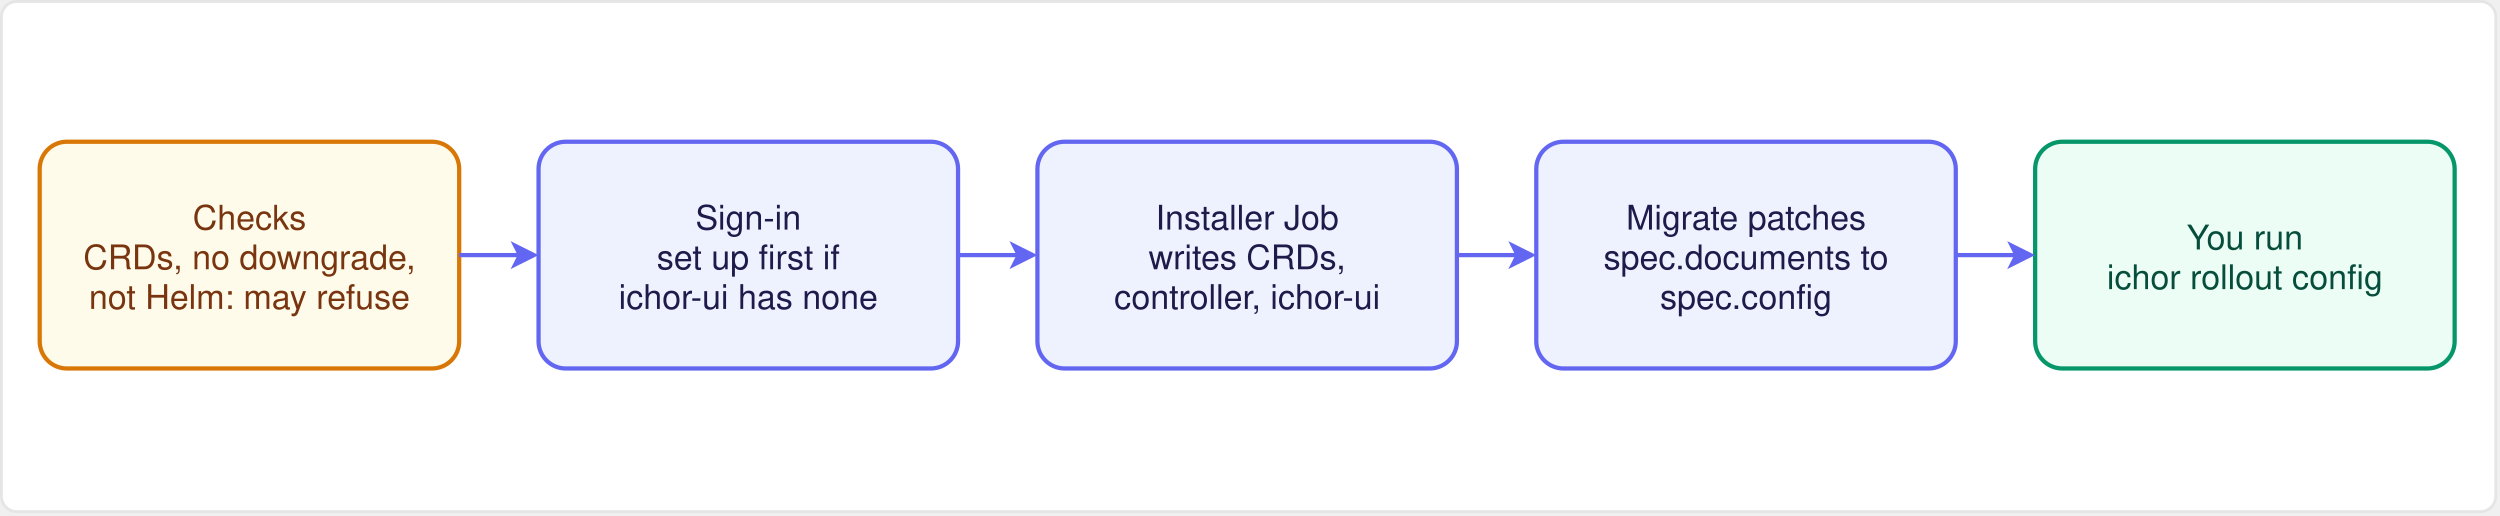
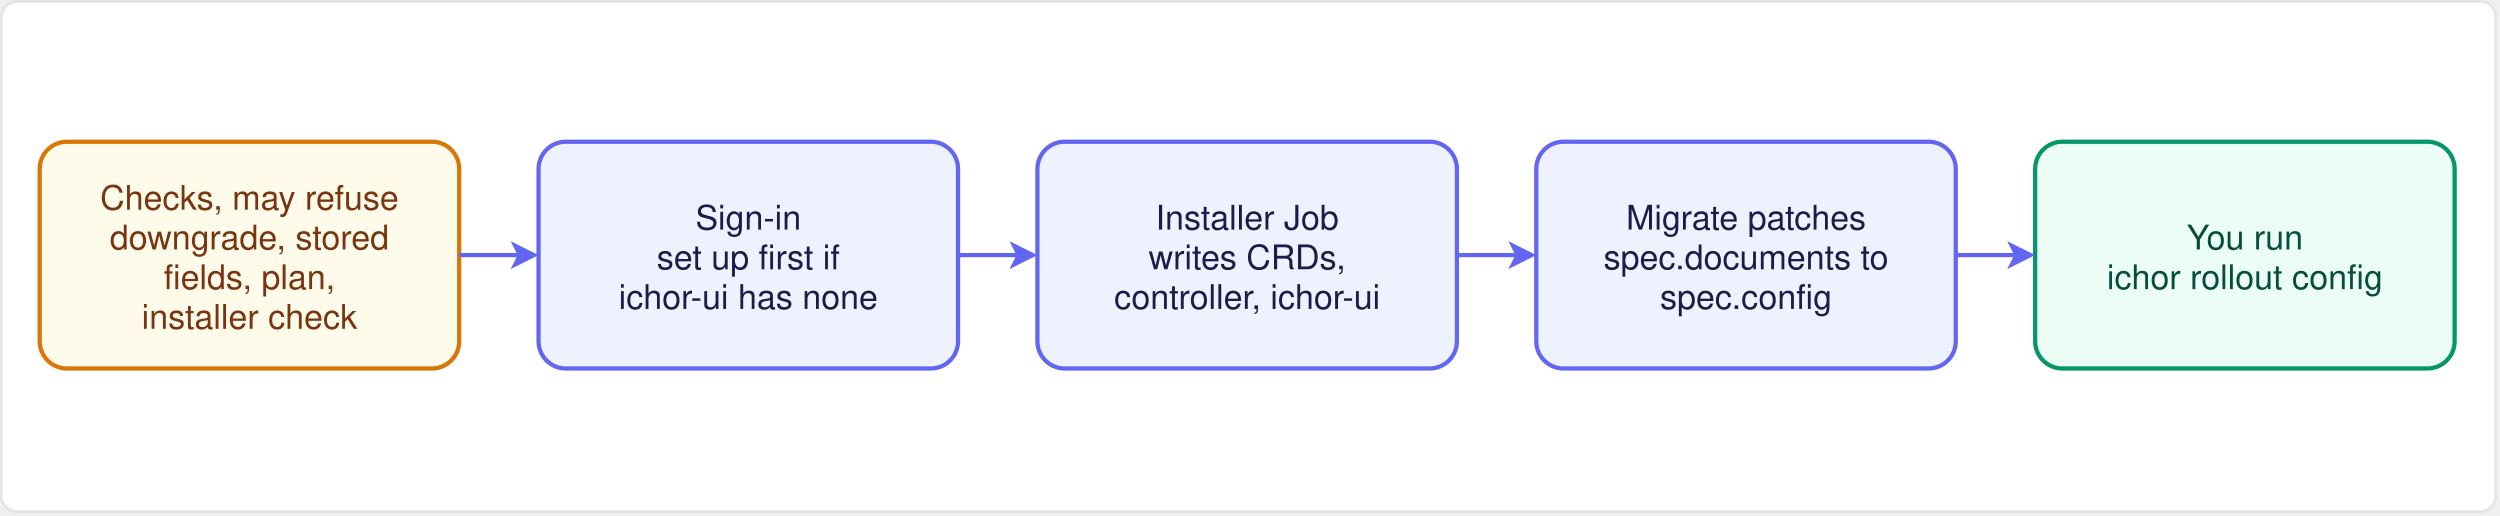
- <svg xmlns="http://www.w3.org/2000/svg" style="background: transparent; background-color: transparent; color-scheme: light;" version="1.1" width="882px" height="182px" viewBox="0 0 882 182" content="&lt;mxfile host=&quot;Electron&quot;&gt;&#10;  &lt;diagram id=&quot;d&quot; name=&quot;d&quot;&gt;&#10;    &lt;mxGraphModel grid=&quot;0&quot; gridSize=&quot;10&quot; guides=&quot;1&quot; tooltips=&quot;1&quot; connect=&quot;1&quot; arrows=&quot;1&quot; fold=&quot;0&quot; page=&quot;0&quot; pageScale=&quot;1&quot; pageWidth=&quot;900&quot; pageHeight=&quot;200&quot; math=&quot;0&quot; shadow=&quot;0&quot;&gt;&#10;      &lt;root&gt;&#10;        &lt;mxCell id=&quot;0&quot; style=&quot;html=0;&quot; /&gt;&#10;        &lt;mxCell id=&quot;1&quot; parent=&quot;0&quot; style=&quot;html=0;&quot; /&gt;&#10;        &lt;mxCell id=&quot;bg&quot; parent=&quot;1&quot; style=&quot;rounded=1;arcSize=3;fillColor=light-dark(#FFFFFF,#0A0A0A);strokeColor=light-dark(#E5E5E5,#262626);strokeWidth=1;html=0;&quot; value=&quot;&quot; vertex=&quot;1&quot;&gt;&#10;          &lt;mxGeometry height=&quot;180&quot; width=&quot;880&quot; x=&quot;10&quot; y=&quot;10&quot; as=&quot;geometry&quot; /&gt;&#10;        &lt;/mxCell&gt;&#10;        &lt;mxCell id=&quot;s1&quot; parent=&quot;1&quot; style=&quot;rounded=1;arcSize=12;fillColor=light-dark(#FFFBEB,#2B2008);strokeColor=light-dark(#D97706,#FBBF24);strokeWidth=1.5;fontColor=light-dark(#78350F,#FDE68A);fontFamily=Helvetica;fontSize=12;align=center;verticalAlign=middle;html=0;&quot; value=&quot;Checks&amp;#xa;CRDs, no downgrade,&amp;#xa;not Helm: may refuse&quot; vertex=&quot;1&quot;&gt;&#10;          &lt;mxGeometry height=&quot;80&quot; width=&quot;148&quot; x=&quot;24&quot; y=&quot;60&quot; as=&quot;geometry&quot; /&gt;&#10;        &lt;/mxCell&gt;&#10;        &lt;mxCell id=&quot;s2&quot; parent=&quot;1&quot; style=&quot;rounded=1;arcSize=12;fillColor=light-dark(#EEF2FF,#232553);strokeColor=light-dark(#6366F1,#818CF8);strokeWidth=1.5;fontColor=light-dark(#1E1B4B,#E0E7FF);fontFamily=Helvetica;fontSize=12;align=center;verticalAlign=middle;html=0;&quot; value=&quot;Sign-in&amp;#xa;set up first if&amp;#xa;ichor-ui has none&quot; vertex=&quot;1&quot;&gt;&#10;          &lt;mxGeometry height=&quot;80&quot; width=&quot;148&quot; x=&quot;200&quot; y=&quot;60&quot; as=&quot;geometry&quot; /&gt;&#10;        &lt;/mxCell&gt;&#10;        &lt;mxCell id=&quot;s3&quot; parent=&quot;1&quot; style=&quot;rounded=1;arcSize=12;fillColor=light-dark(#EEF2FF,#232553);strokeColor=light-dark(#6366F1,#818CF8);strokeWidth=1.5;fontColor=light-dark(#1E1B4B,#E0E7FF);fontFamily=Helvetica;fontSize=12;align=center;verticalAlign=middle;html=0;&quot; value=&quot;Installer Job&amp;#xa;writes CRDs,&amp;#xa;controller, ichor-ui&quot; vertex=&quot;1&quot;&gt;&#10;          &lt;mxGeometry height=&quot;80&quot; width=&quot;148&quot; x=&quot;376&quot; y=&quot;60&quot; as=&quot;geometry&quot; /&gt;&#10;        &lt;/mxCell&gt;&#10;        &lt;mxCell id=&quot;s4&quot; parent=&quot;1&quot; style=&quot;rounded=1;arcSize=12;fillColor=light-dark(#EEF2FF,#232553);strokeColor=light-dark(#6366F1,#818CF8);strokeWidth=1.5;fontColor=light-dark(#1E1B4B,#E0E7FF);fontFamily=Helvetica;fontSize=12;align=center;verticalAlign=middle;html=0;&quot; value=&quot;Migrate patches&amp;#xa;spec.documents to&amp;#xa;spec.config&quot; vertex=&quot;1&quot;&gt;&#10;          &lt;mxGeometry height=&quot;80&quot; width=&quot;148&quot; x=&quot;552&quot; y=&quot;60&quot; as=&quot;geometry&quot; /&gt;&#10;        &lt;/mxCell&gt;&#10;        &lt;mxCell id=&quot;s5&quot; parent=&quot;1&quot; style=&quot;rounded=1;arcSize=12;fillColor=light-dark(#ECFDF5,#0B2A1F);strokeColor=light-dark(#059669,#34D399);strokeWidth=1.5;fontColor=light-dark(#064E3B,#A7F3D0);fontFamily=Helvetica;fontSize=12;align=center;verticalAlign=middle;html=0;&quot; value=&quot;You run&amp;#xa;ichor rollout config&quot; vertex=&quot;1&quot;&gt;&#10;          &lt;mxGeometry height=&quot;80&quot; width=&quot;148&quot; x=&quot;728&quot; y=&quot;60&quot; as=&quot;geometry&quot; /&gt;&#10;        &lt;/mxCell&gt;&#10;        &lt;mxCell id=&quot;e0&quot; edge=&quot;1&quot; parent=&quot;1&quot; source=&quot;s1&quot; style=&quot;edgeStyle=orthogonalEdgeStyle;rounded=1;orthogonalLoop=1;jettySize=auto;strokeColor=light-dark(#6366F1,#818CF8);strokeWidth=1.5;endArrow=classic;endFill=1;endSize=5;startArrow=none;startFill=1;startSize=5;exitX=1;exitY=0.5;exitDx=0;exitDy=0;entryX=0;entryY=0.5;entryDx=0;entryDy=0;html=0;&quot; target=&quot;s2&quot;&gt;&#10;          &lt;mxGeometry relative=&quot;1&quot; as=&quot;geometry&quot; /&gt;&#10;        &lt;/mxCell&gt;&#10;        &lt;mxCell id=&quot;e1&quot; edge=&quot;1&quot; parent=&quot;1&quot; source=&quot;s2&quot; style=&quot;edgeStyle=orthogonalEdgeStyle;rounded=1;orthogonalLoop=1;jettySize=auto;strokeColor=light-dark(#6366F1,#818CF8);strokeWidth=1.5;endArrow=classic;endFill=1;endSize=5;startArrow=none;startFill=1;startSize=5;exitX=1;exitY=0.5;exitDx=0;exitDy=0;entryX=0;entryY=0.5;entryDx=0;entryDy=0;html=0;&quot; target=&quot;s3&quot;&gt;&#10;          &lt;mxGeometry relative=&quot;1&quot; as=&quot;geometry&quot; /&gt;&#10;        &lt;/mxCell&gt;&#10;        &lt;mxCell id=&quot;e2&quot; edge=&quot;1&quot; parent=&quot;1&quot; source=&quot;s3&quot; style=&quot;edgeStyle=orthogonalEdgeStyle;rounded=1;orthogonalLoop=1;jettySize=auto;strokeColor=light-dark(#6366F1,#818CF8);strokeWidth=1.5;endArrow=classic;endFill=1;endSize=5;startArrow=none;startFill=1;startSize=5;exitX=1;exitY=0.5;exitDx=0;exitDy=0;entryX=0;entryY=0.5;entryDx=0;entryDy=0;html=0;&quot; target=&quot;s4&quot;&gt;&#10;          &lt;mxGeometry relative=&quot;1&quot; as=&quot;geometry&quot; /&gt;&#10;        &lt;/mxCell&gt;&#10;        &lt;mxCell id=&quot;e3&quot; edge=&quot;1&quot; parent=&quot;1&quot; source=&quot;s4&quot; style=&quot;edgeStyle=orthogonalEdgeStyle;rounded=1;orthogonalLoop=1;jettySize=auto;strokeColor=light-dark(#6366F1,#818CF8);strokeWidth=1.5;endArrow=classic;endFill=1;endSize=5;startArrow=none;startFill=1;startSize=5;exitX=1;exitY=0.5;exitDx=0;exitDy=0;entryX=0;entryY=0.5;entryDx=0;entryDy=0;html=0;&quot; target=&quot;s5&quot;&gt;&#10;          &lt;mxGeometry relative=&quot;1&quot; as=&quot;geometry&quot; /&gt;&#10;        &lt;/mxCell&gt;&#10;      &lt;/root&gt;&#10;    &lt;/mxGraphModel&gt;&#10;  &lt;/diagram&gt;&#10;&lt;/mxfile&gt;&#10;">
+ <svg xmlns="http://www.w3.org/2000/svg" style="background: transparent; background-color: transparent; color-scheme: light;" version="1.1" width="882px" height="182px" viewBox="0 0 882 182" content="&lt;mxfile host=&quot;Electron&quot;&gt;&#10;  &lt;diagram id=&quot;d&quot; name=&quot;d&quot;&gt;&#10;    &lt;mxGraphModel grid=&quot;0&quot; gridSize=&quot;10&quot; guides=&quot;1&quot; tooltips=&quot;1&quot; connect=&quot;1&quot; arrows=&quot;1&quot; fold=&quot;0&quot; page=&quot;0&quot; pageScale=&quot;1&quot; pageWidth=&quot;900&quot; pageHeight=&quot;200&quot; math=&quot;0&quot; shadow=&quot;0&quot;&gt;&#10;      &lt;root&gt;&#10;        &lt;mxCell id=&quot;0&quot; style=&quot;html=0;&quot; /&gt;&#10;        &lt;mxCell id=&quot;1&quot; parent=&quot;0&quot; style=&quot;html=0;&quot; /&gt;&#10;        &lt;mxCell id=&quot;bg&quot; parent=&quot;1&quot; style=&quot;rounded=1;arcSize=3;fillColor=light-dark(#FFFFFF,#0A0A0A);strokeColor=light-dark(#E5E5E5,#262626);strokeWidth=1;html=0;&quot; value=&quot;&quot; vertex=&quot;1&quot;&gt;&#10;          &lt;mxGeometry height=&quot;180&quot; width=&quot;880&quot; x=&quot;10&quot; y=&quot;10&quot; as=&quot;geometry&quot; /&gt;&#10;        &lt;/mxCell&gt;&#10;        &lt;mxCell id=&quot;s1&quot; parent=&quot;1&quot; style=&quot;rounded=1;arcSize=12;fillColor=light-dark(#FFFBEB,#2B2008);strokeColor=light-dark(#D97706,#FBBF24);strokeWidth=1.5;fontColor=light-dark(#78350F,#FDE68A);fontFamily=Helvetica;fontSize=12;align=center;verticalAlign=middle;html=0;&quot; value=&quot;Checks, may refuse&amp;#xa;downgrade, stored&amp;#xa;fields, plan,&amp;#xa;installer check&quot; vertex=&quot;1&quot;&gt;&#10;          &lt;mxGeometry height=&quot;80&quot; width=&quot;148&quot; x=&quot;24&quot; y=&quot;60&quot; as=&quot;geometry&quot; /&gt;&#10;        &lt;/mxCell&gt;&#10;        &lt;mxCell id=&quot;s2&quot; parent=&quot;1&quot; style=&quot;rounded=1;arcSize=12;fillColor=light-dark(#EEF2FF,#232553);strokeColor=light-dark(#6366F1,#818CF8);strokeWidth=1.5;fontColor=light-dark(#1E1B4B,#E0E7FF);fontFamily=Helvetica;fontSize=12;align=center;verticalAlign=middle;html=0;&quot; value=&quot;Sign-in&amp;#xa;set up first if&amp;#xa;ichor-ui has none&quot; vertex=&quot;1&quot;&gt;&#10;          &lt;mxGeometry height=&quot;80&quot; width=&quot;148&quot; x=&quot;200&quot; y=&quot;60&quot; as=&quot;geometry&quot; /&gt;&#10;        &lt;/mxCell&gt;&#10;        &lt;mxCell id=&quot;s3&quot; parent=&quot;1&quot; style=&quot;rounded=1;arcSize=12;fillColor=light-dark(#EEF2FF,#232553);strokeColor=light-dark(#6366F1,#818CF8);strokeWidth=1.5;fontColor=light-dark(#1E1B4B,#E0E7FF);fontFamily=Helvetica;fontSize=12;align=center;verticalAlign=middle;html=0;&quot; value=&quot;Installer Job&amp;#xa;writes CRDs,&amp;#xa;controller, ichor-ui&quot; vertex=&quot;1&quot;&gt;&#10;          &lt;mxGeometry height=&quot;80&quot; width=&quot;148&quot; x=&quot;376&quot; y=&quot;60&quot; as=&quot;geometry&quot; /&gt;&#10;        &lt;/mxCell&gt;&#10;        &lt;mxCell id=&quot;s4&quot; parent=&quot;1&quot; style=&quot;rounded=1;arcSize=12;fillColor=light-dark(#EEF2FF,#232553);strokeColor=light-dark(#6366F1,#818CF8);strokeWidth=1.5;fontColor=light-dark(#1E1B4B,#E0E7FF);fontFamily=Helvetica;fontSize=12;align=center;verticalAlign=middle;html=0;&quot; value=&quot;Migrate patches&amp;#xa;spec.documents to&amp;#xa;spec.config&quot; vertex=&quot;1&quot;&gt;&#10;          &lt;mxGeometry height=&quot;80&quot; width=&quot;148&quot; x=&quot;552&quot; y=&quot;60&quot; as=&quot;geometry&quot; /&gt;&#10;        &lt;/mxCell&gt;&#10;        &lt;mxCell id=&quot;s5&quot; parent=&quot;1&quot; style=&quot;rounded=1;arcSize=12;fillColor=light-dark(#ECFDF5,#0B2A1F);strokeColor=light-dark(#059669,#34D399);strokeWidth=1.5;fontColor=light-dark(#064E3B,#A7F3D0);fontFamily=Helvetica;fontSize=12;align=center;verticalAlign=middle;html=0;&quot; value=&quot;You run&amp;#xa;ichor rollout config&quot; vertex=&quot;1&quot;&gt;&#10;          &lt;mxGeometry height=&quot;80&quot; width=&quot;148&quot; x=&quot;728&quot; y=&quot;60&quot; as=&quot;geometry&quot; /&gt;&#10;        &lt;/mxCell&gt;&#10;        &lt;mxCell id=&quot;e0&quot; edge=&quot;1&quot; parent=&quot;1&quot; source=&quot;s1&quot; style=&quot;edgeStyle=orthogonalEdgeStyle;rounded=1;orthogonalLoop=1;jettySize=auto;strokeColor=light-dark(#6366F1,#818CF8);strokeWidth=1.5;endArrow=classic;endFill=1;endSize=5;startArrow=none;startFill=1;startSize=5;exitX=1;exitY=0.5;exitDx=0;exitDy=0;entryX=0;entryY=0.5;entryDx=0;entryDy=0;html=0;&quot; target=&quot;s2&quot;&gt;&#10;          &lt;mxGeometry relative=&quot;1&quot; as=&quot;geometry&quot; /&gt;&#10;        &lt;/mxCell&gt;&#10;        &lt;mxCell id=&quot;e1&quot; edge=&quot;1&quot; parent=&quot;1&quot; source=&quot;s2&quot; style=&quot;edgeStyle=orthogonalEdgeStyle;rounded=1;orthogonalLoop=1;jettySize=auto;strokeColor=light-dark(#6366F1,#818CF8);strokeWidth=1.5;endArrow=classic;endFill=1;endSize=5;startArrow=none;startFill=1;startSize=5;exitX=1;exitY=0.5;exitDx=0;exitDy=0;entryX=0;entryY=0.5;entryDx=0;entryDy=0;html=0;&quot; target=&quot;s3&quot;&gt;&#10;          &lt;mxGeometry relative=&quot;1&quot; as=&quot;geometry&quot; /&gt;&#10;        &lt;/mxCell&gt;&#10;        &lt;mxCell id=&quot;e2&quot; edge=&quot;1&quot; parent=&quot;1&quot; source=&quot;s3&quot; style=&quot;edgeStyle=orthogonalEdgeStyle;rounded=1;orthogonalLoop=1;jettySize=auto;strokeColor=light-dark(#6366F1,#818CF8);strokeWidth=1.5;endArrow=classic;endFill=1;endSize=5;startArrow=none;startFill=1;startSize=5;exitX=1;exitY=0.5;exitDx=0;exitDy=0;entryX=0;entryY=0.5;entryDx=0;entryDy=0;html=0;&quot; target=&quot;s4&quot;&gt;&#10;          &lt;mxGeometry relative=&quot;1&quot; as=&quot;geometry&quot; /&gt;&#10;        &lt;/mxCell&gt;&#10;        &lt;mxCell id=&quot;e3&quot; edge=&quot;1&quot; parent=&quot;1&quot; source=&quot;s4&quot; style=&quot;edgeStyle=orthogonalEdgeStyle;rounded=1;orthogonalLoop=1;jettySize=auto;strokeColor=light-dark(#6366F1,#818CF8);strokeWidth=1.5;endArrow=classic;endFill=1;endSize=5;startArrow=none;startFill=1;startSize=5;exitX=1;exitY=0.5;exitDx=0;exitDy=0;entryX=0;entryY=0.5;entryDx=0;entryDy=0;html=0;&quot; target=&quot;s5&quot;&gt;&#10;          &lt;mxGeometry relative=&quot;1&quot; as=&quot;geometry&quot; /&gt;&#10;        &lt;/mxCell&gt;&#10;      &lt;/root&gt;&#10;    &lt;/mxGraphModel&gt;&#10;  &lt;/diagram&gt;&#10;&lt;/mxfile&gt;&#10;">
  <defs />
  <g>
    <g data-cell-id="0">
      <g data-cell-id="1">
        <g data-cell-id="bg">
          <g transform="translate(0.5,0.5)">
            <rect x="0" y="0" width="880" height="180" rx="5.4" ry="5.4" fill="#ffffff" stroke="#e5e5e5" pointer-events="all" style="fill: rgb(255, 255, 255); stroke: rgb(229, 229, 229);" />
          </g>
        </g>
        <g data-cell-id="s1">
          <g>
            <rect x="14" y="50" width="148" height="80" rx="9.6" ry="9.6" fill="#fffbeb" stroke="#d97706" stroke-width="1.5" pointer-events="all" style="fill: rgb(255, 251, 235); stroke: rgb(217, 119, 6);" />
          </g>
          <g>
            <g fill="#78350F" font-family="Helvetica" text-anchor="middle" font-size="12px" style="fill: rgb(120, 53, 15);">
-               <text x="88" y="81">Checks</text>
-               <text x="88" y="95">CRDs, no downgrade,</text>
-               <text x="88" y="109">not Helm: may refuse</text>
+               <text x="88" y="74">Checks, may refuse</text>
+               <text x="88" y="88">downgrade, stored</text>
+               <text x="88" y="102">fields, plan,</text>
+               <text x="88" y="116">installer check</text>
            </g>
          </g>
        </g>
        <g data-cell-id="s2">
          <g>
            <rect x="190" y="50" width="148" height="80" rx="9.6" ry="9.6" fill="#eef2ff" stroke="#6366f1" stroke-width="1.5" pointer-events="all" style="fill: rgb(238, 242, 255); stroke: rgb(99, 102, 241);" />
          </g>
          <g>
            <g fill="#1E1B4B" font-family="Helvetica" text-anchor="middle" font-size="12px" style="fill: rgb(30, 27, 75);">
              <text x="264" y="81">Sign-in</text>
              <text x="264" y="95">set up first if</text>
              <text x="264" y="109">ichor-ui has none</text>
            </g>
          </g>
        </g>
        <g data-cell-id="s3">
          <g>
            <rect x="366" y="50" width="148" height="80" rx="9.6" ry="9.6" fill="#eef2ff" stroke="#6366f1" stroke-width="1.5" pointer-events="all" style="fill: rgb(238, 242, 255); stroke: rgb(99, 102, 241);" />
          </g>
          <g>
            <g fill="#1E1B4B" font-family="Helvetica" text-anchor="middle" font-size="12px" style="fill: rgb(30, 27, 75);">
              <text x="440" y="81">Installer Job</text>
              <text x="440" y="95">writes CRDs,</text>
              <text x="440" y="109">controller, ichor-ui</text>
            </g>
          </g>
        </g>
        <g data-cell-id="s4">
          <g>
            <rect x="542" y="50" width="148" height="80" rx="9.6" ry="9.6" fill="#eef2ff" stroke="#6366f1" stroke-width="1.5" pointer-events="all" style="fill: rgb(238, 242, 255); stroke: rgb(99, 102, 241);" />
          </g>
          <g>
            <g fill="#1E1B4B" font-family="Helvetica" text-anchor="middle" font-size="12px" style="fill: rgb(30, 27, 75);">
              <text x="616" y="81">Migrate patches</text>
              <text x="616" y="95">spec.documents to</text>
              <text x="616" y="109">spec.config</text>
            </g>
          </g>
        </g>
        <g data-cell-id="s5">
          <g>
            <rect x="718" y="50" width="148" height="80" rx="9.6" ry="9.6" fill="#ecfdf5" stroke="#059669" stroke-width="1.5" pointer-events="all" style="fill: rgb(236, 253, 245); stroke: rgb(5, 150, 105);" />
          </g>
          <g>
            <g fill="#064E3B" font-family="Helvetica" text-anchor="middle" font-size="12px" style="fill: rgb(6, 78, 59);">
              <text x="792" y="88">You run</text>
              <text x="792" y="102">ichor rollout config</text>
            </g>
          </g>
        </g>
        <g data-cell-id="e0">
          <g>
            <path d="M 162 90 L 183.45 90" fill="none" stroke="#6366f1" stroke-width="1.5" stroke-miterlimit="10" pointer-events="stroke" style="stroke: rgb(99, 102, 241);" />
            <path d="M 188.32 90 L 181.82 93.25 L 183.45 90 L 181.82 86.75 Z" fill="#6366f1" stroke="#6366f1" stroke-width="1.5" stroke-miterlimit="10" pointer-events="all" style="fill: rgb(99, 102, 241); stroke: rgb(99, 102, 241);" />
          </g>
        </g>
        <g data-cell-id="e1">
          <g>
            <path d="M 338 90 L 359.45 90" fill="none" stroke="#6366f1" stroke-width="1.5" stroke-miterlimit="10" pointer-events="stroke" style="stroke: rgb(99, 102, 241);" />
            <path d="M 364.32 90 L 357.82 93.25 L 359.45 90 L 357.82 86.75 Z" fill="#6366f1" stroke="#6366f1" stroke-width="1.5" stroke-miterlimit="10" pointer-events="all" style="fill: rgb(99, 102, 241); stroke: rgb(99, 102, 241);" />
          </g>
        </g>
        <g data-cell-id="e2">
          <g>
            <path d="M 514 90 L 535.45 90" fill="none" stroke="#6366f1" stroke-width="1.5" stroke-miterlimit="10" pointer-events="stroke" style="stroke: rgb(99, 102, 241);" />
            <path d="M 540.32 90 L 533.82 93.25 L 535.45 90 L 533.82 86.75 Z" fill="#6366f1" stroke="#6366f1" stroke-width="1.5" stroke-miterlimit="10" pointer-events="all" style="fill: rgb(99, 102, 241); stroke: rgb(99, 102, 241);" />
          </g>
        </g>
        <g data-cell-id="e3">
          <g>
            <path d="M 690 90 L 711.45 90" fill="none" stroke="#6366f1" stroke-width="1.5" stroke-miterlimit="10" pointer-events="stroke" style="stroke: rgb(99, 102, 241);" />
            <path d="M 716.32 90 L 709.82 93.25 L 711.45 90 L 709.82 86.75 Z" fill="#6366f1" stroke="#6366f1" stroke-width="1.5" stroke-miterlimit="10" pointer-events="all" style="fill: rgb(99, 102, 241); stroke: rgb(99, 102, 241);" />
          </g>
        </g>
      </g>
    </g>
  </g>
</svg>
